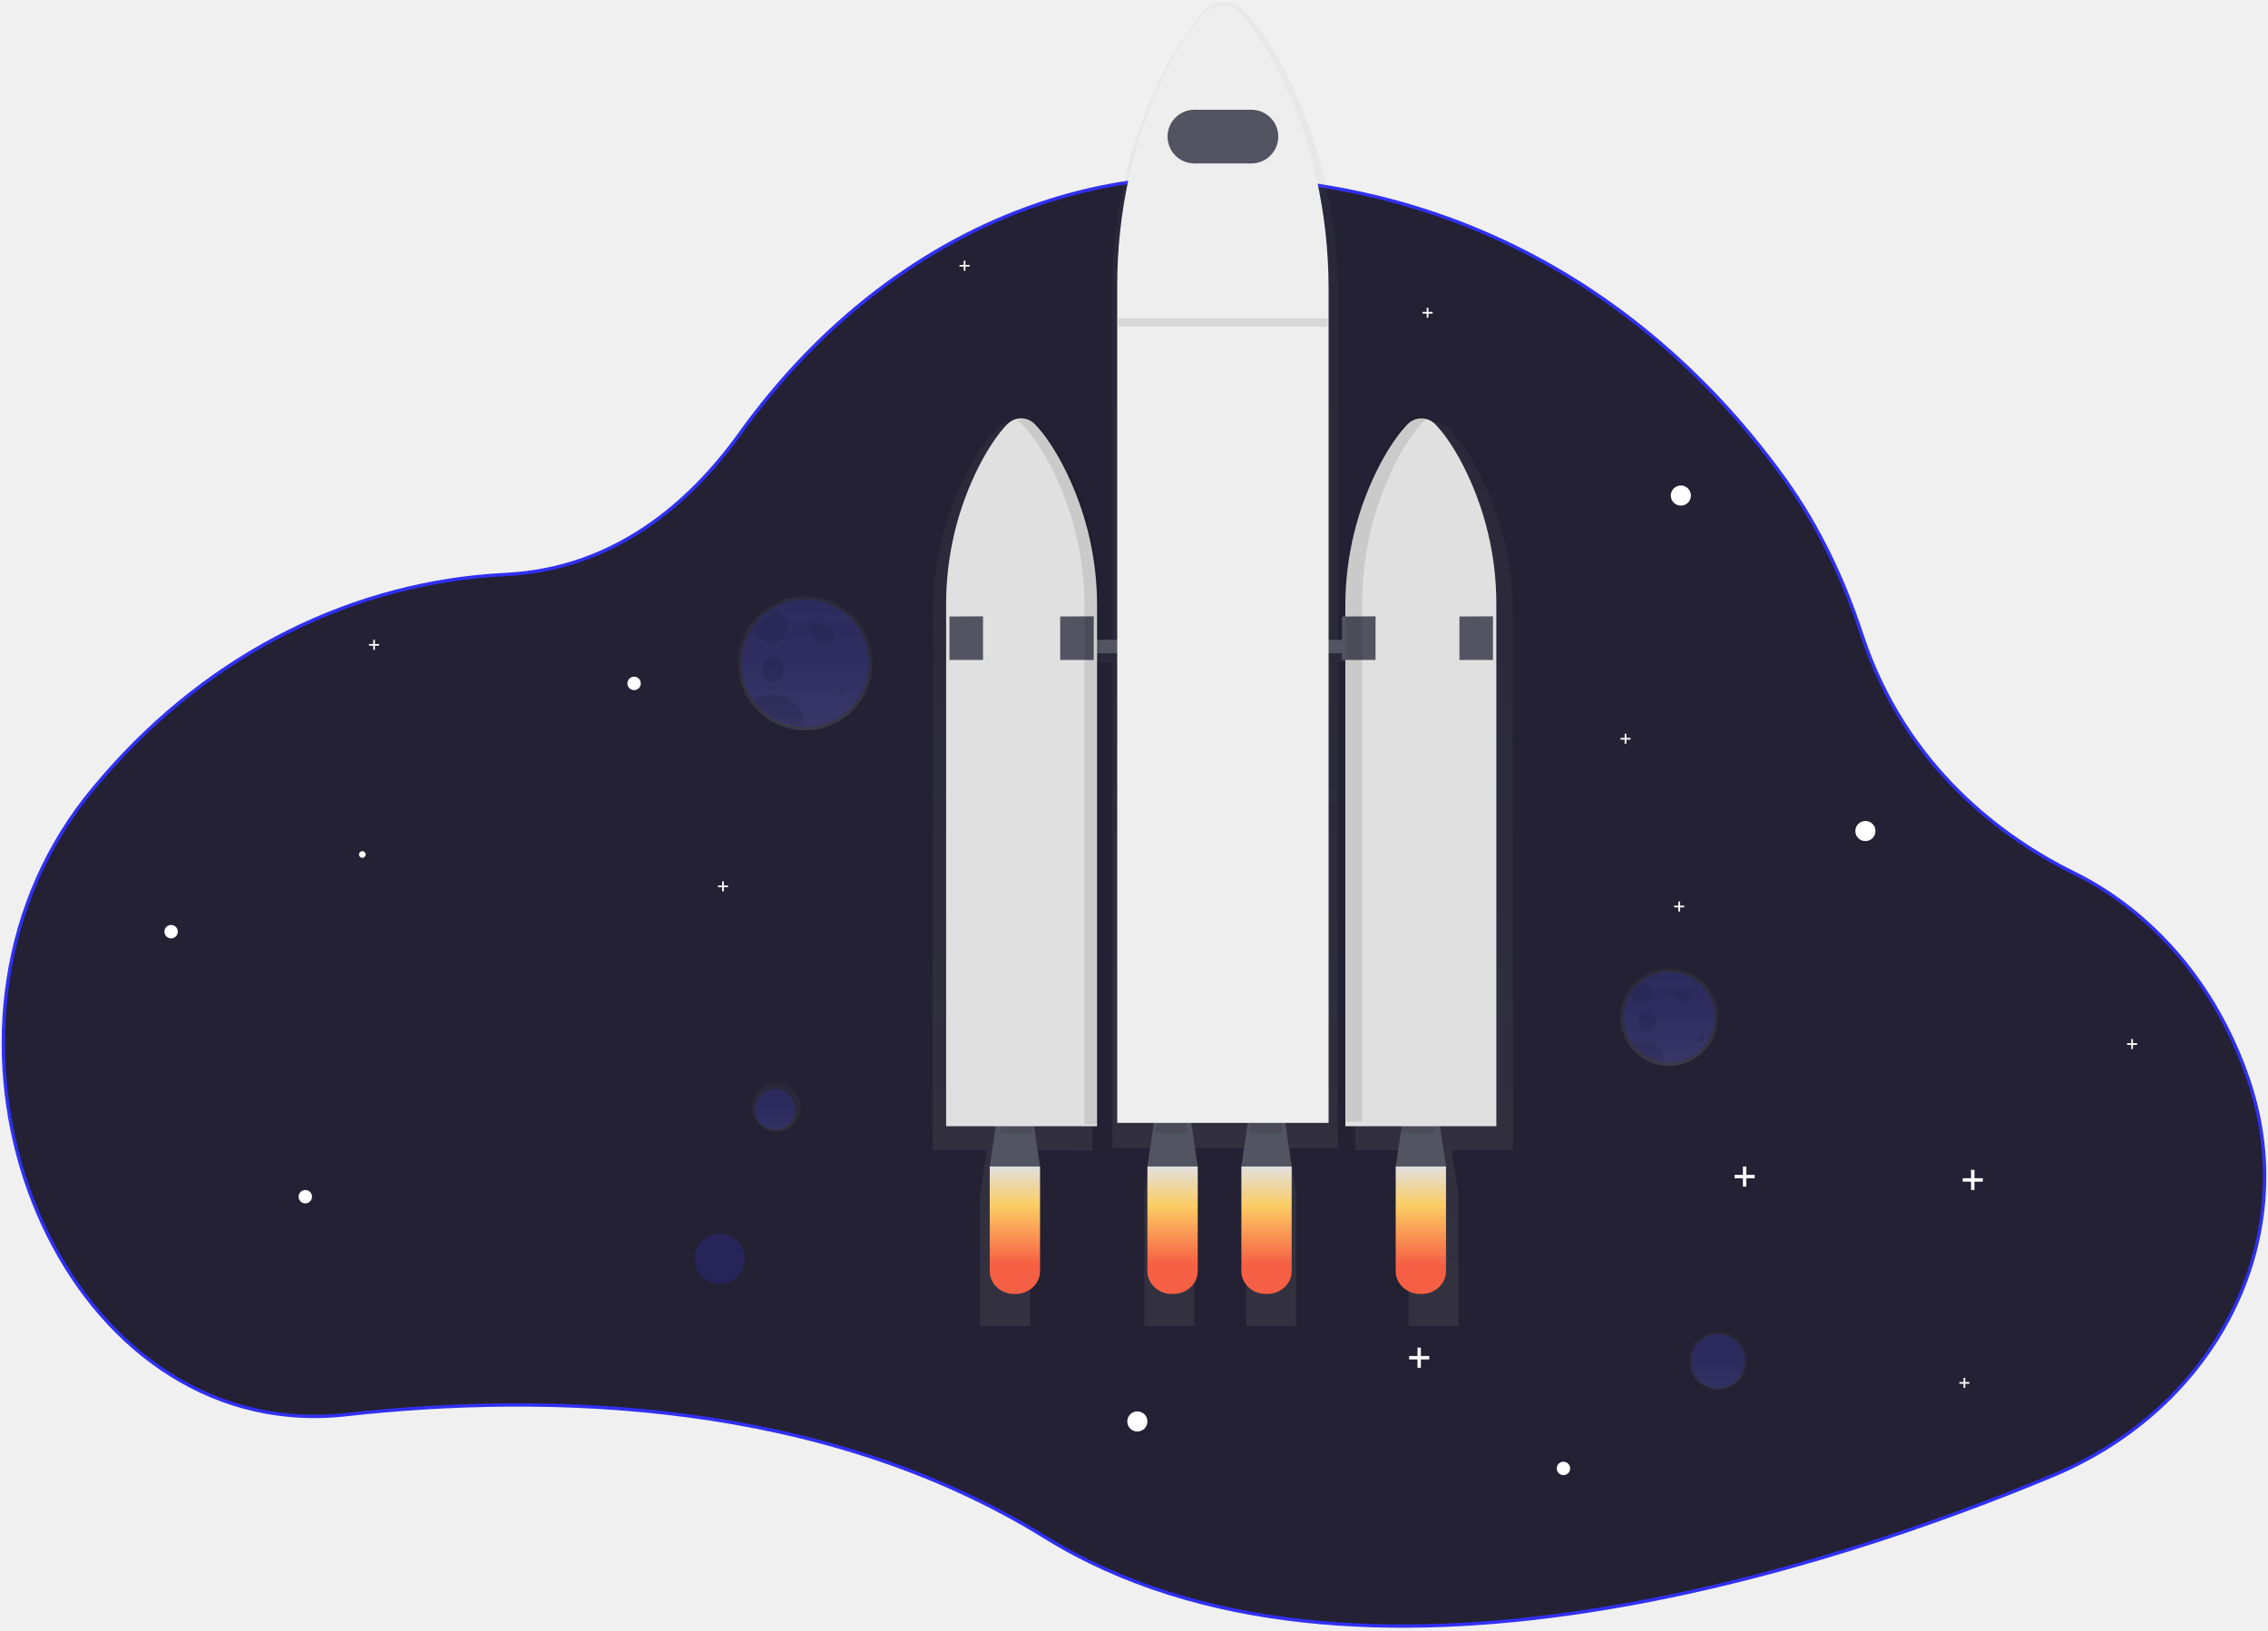
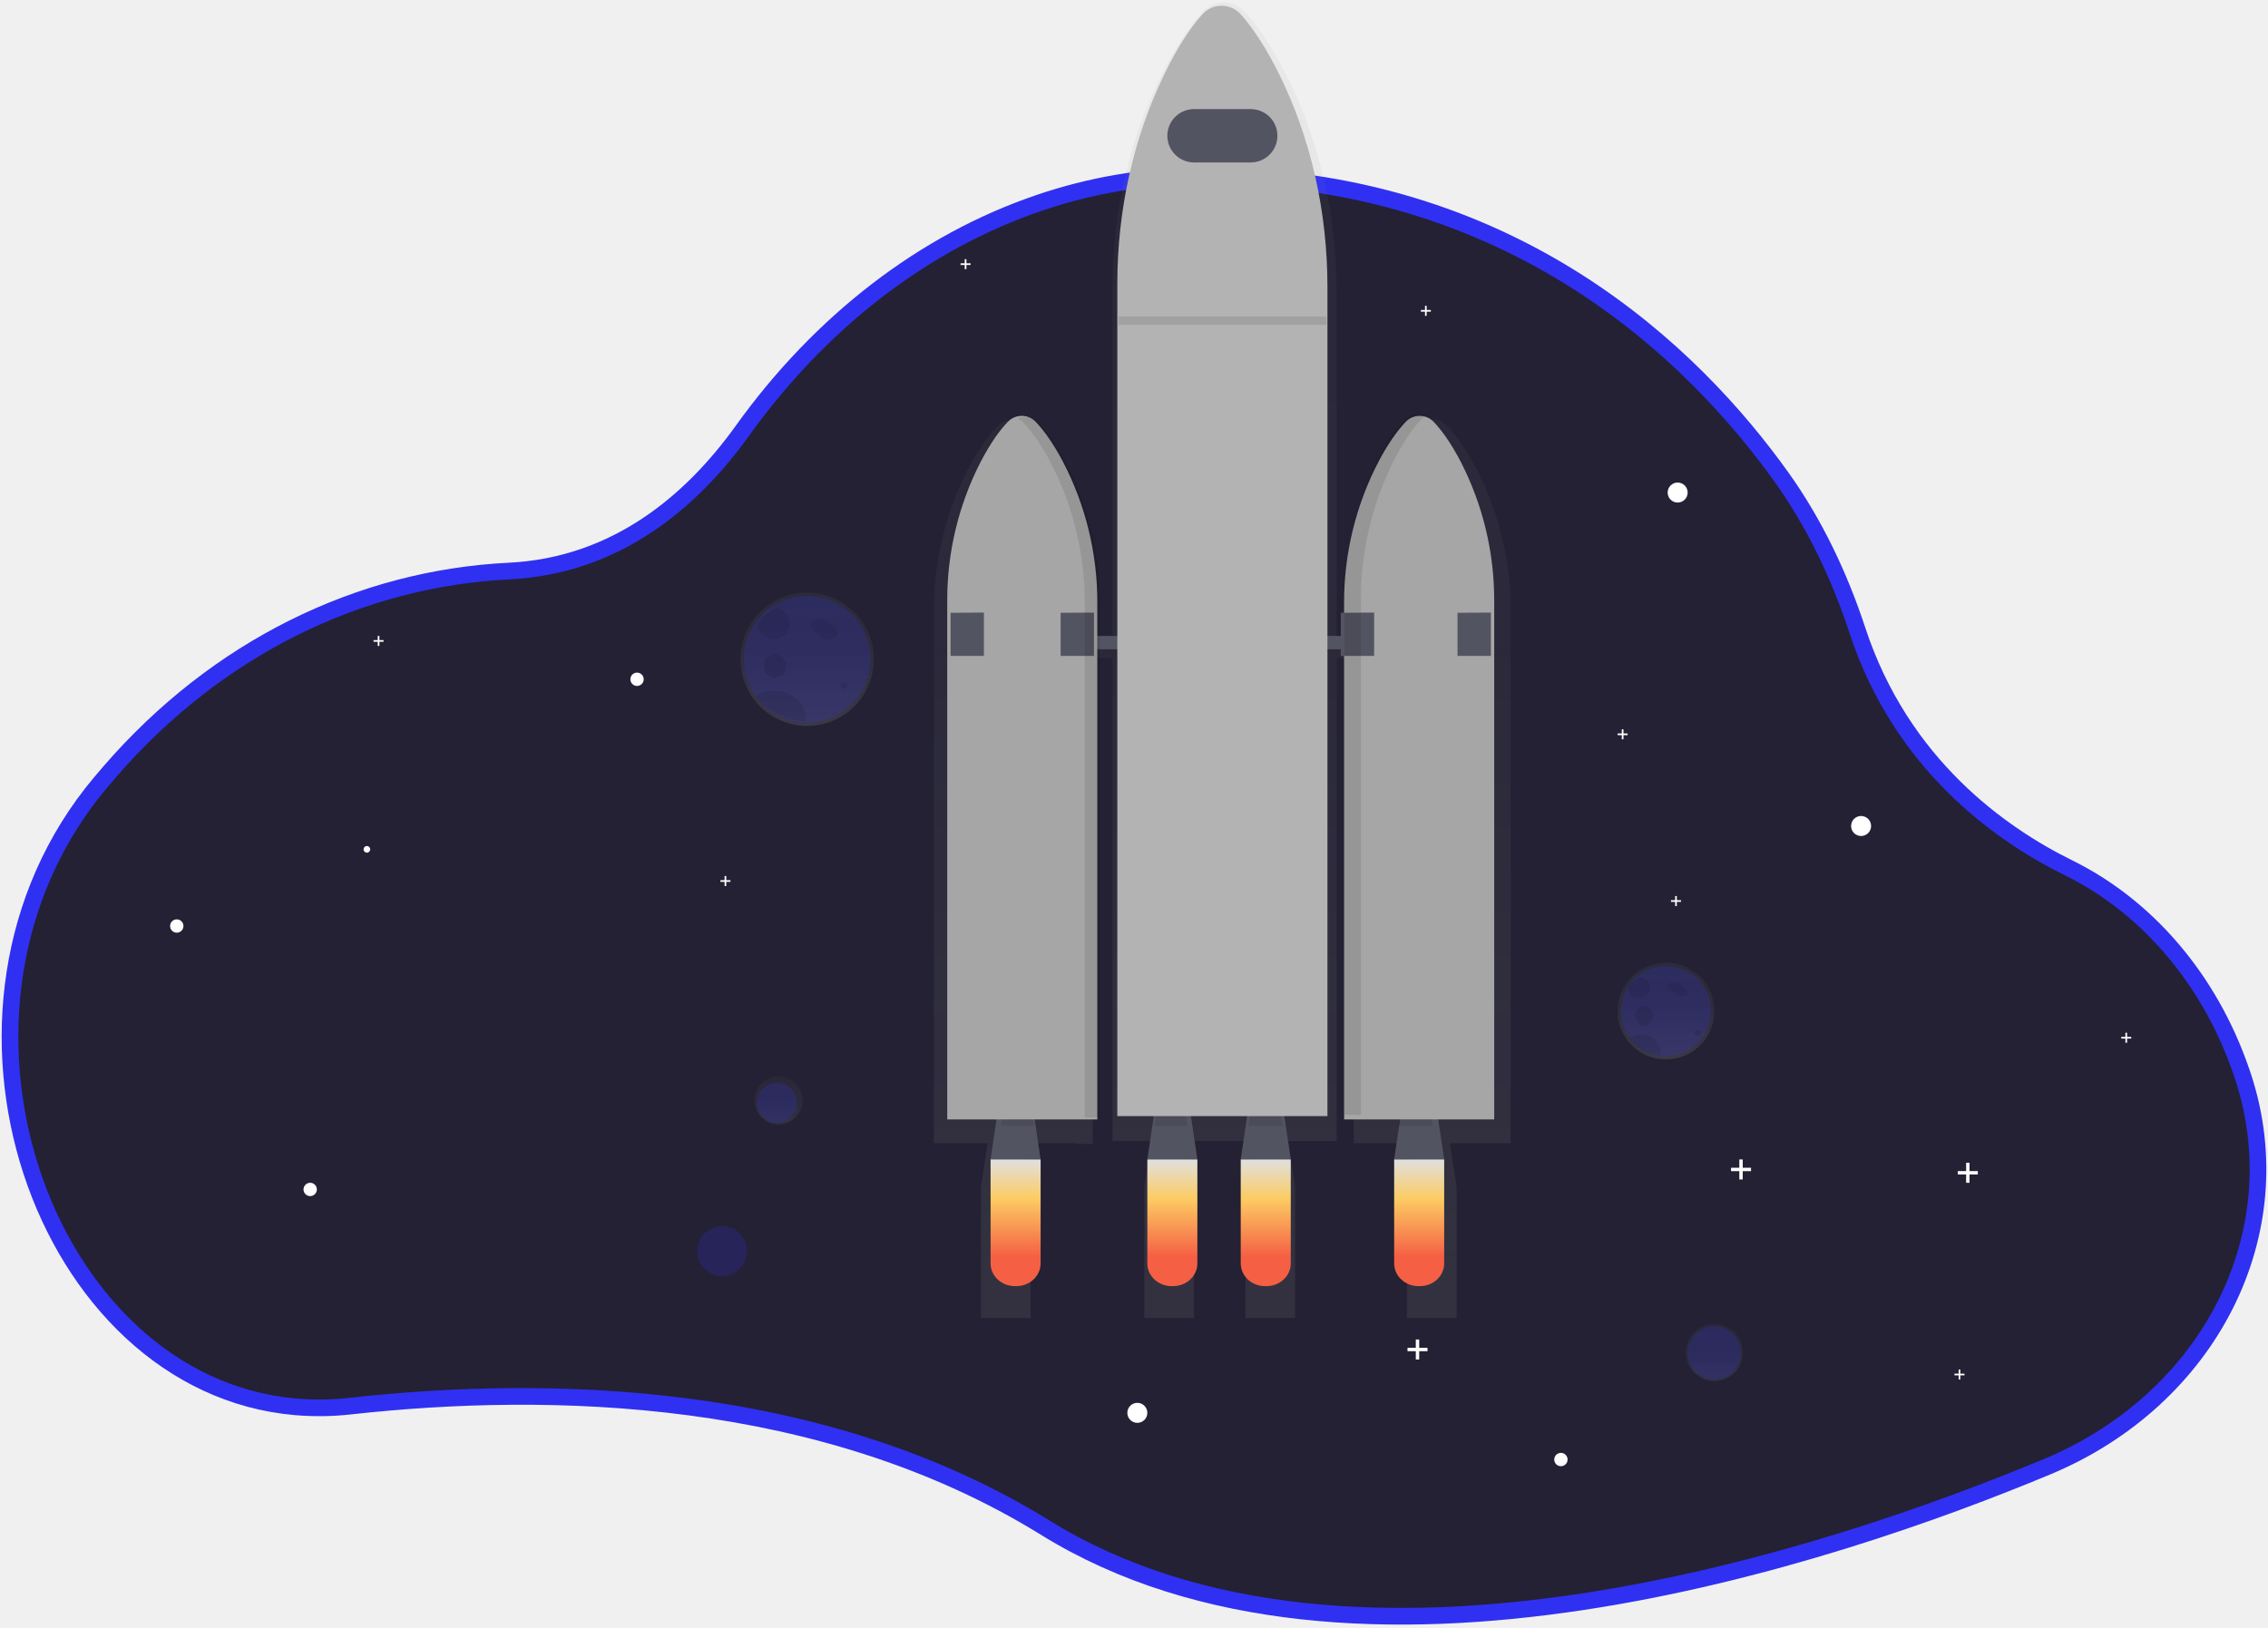
- <svg xmlns="http://www.w3.org/2000/svg" width="676" height="486">
+ <svg xmlns="http://www.w3.org/2000/svg" width="680" height="488">
  <defs>
    <linearGradient x1="50%" y1="100%" x2="50%" y2=".036%" id="a">
      <stop stop-color="gray" stop-opacity=".25" offset="0%" />
      <stop stop-color="gray" stop-opacity=".12" offset="54%" />
      <stop stop-color="gray" stop-opacity=".1" offset="100%" />
    </linearGradient>
    <linearGradient x1="50%" y1="99.957%" x2="50%" y2="0%" id="b">
      <stop stop-color="gray" stop-opacity=".25" offset="0%" />
      <stop stop-color="gray" stop-opacity=".12" offset="54%" />
      <stop stop-color="gray" stop-opacity=".1" offset="100%" />
    </linearGradient>
    <linearGradient x1="49.993%" y1="100.005%" x2="49.993%" y2="-.002%" id="c">
      <stop stop-color="gray" stop-opacity=".25" offset="0%" />
      <stop stop-color="gray" stop-opacity=".12" offset="54%" />
      <stop stop-color="gray" stop-opacity=".1" offset="100%" />
    </linearGradient>
    <linearGradient x1="50.021%" y1="0%" x2="50.021%" y2="100%" id="d">
      <stop stop-color="#E0E0E0" offset="0%" />
      <stop stop-color="#FCCC63" offset="31%" />
      <stop stop-color="#F55F44" offset="77%" />
    </linearGradient>
    <linearGradient x1="50%" y1="0%" x2="50%" y2="100%" id="e">
      <stop stop-color="#E0E0E0" offset="0%" />
      <stop stop-color="#FCCC63" offset="31%" />
      <stop stop-color="#F55F44" offset="77%" />
    </linearGradient>
    <linearGradient x1="49.972%" y1="99.913%" x2="49.972%" y2="-.087%" id="f">
      <stop stop-color="gray" stop-opacity=".25" offset="0%" />
      <stop stop-color="gray" stop-opacity=".12" offset="54%" />
      <stop stop-color="gray" stop-opacity=".1" offset="100%" />
    </linearGradient>
    <linearGradient x1="50.289%" y1="99.999%" x2="50.289%" y2=".187%" id="g">
      <stop stop-color="gray" stop-opacity=".25" offset="0%" />
      <stop stop-color="gray" stop-opacity=".12" offset="54%" />
      <stop stop-color="gray" stop-opacity=".1" offset="100%" />
    </linearGradient>
  </defs>
-   <g transform="matrix(-1 0 0 1 675 0)" fill="none" fill-rule="evenodd">
-     <path d="M588.396 421.908a83.132 83.132 0 01-16.447-.22c-60.037-6.632-141.794-4.746-208.44 36.52-92.17 57.058-236.618 8.21-300.337-18.364-48.686-20.297-73.961-70.01-58.78-116.675.214-.659.434-1.317.666-1.976 9.553-27.731 28.41-49.435 51.76-60.939 20.354-10.027 50.07-30.965 63.292-71.198 5.463-16.612 12.955-32.24 22.687-45.863 26.058-36.483 80.61-90.812 174.431-90.476a151.34 151.34 0 0148.336 8.178c34.275 11.67 65.232 35.397 88.84 68.29 15.062 20.98 37.636 40.482 69.952 42.072 44.85 2.219 87.652 23.086 119.761 60.221.926 1.068 1.84 2.142 2.755 3.228 57.17 68.059 17.462 180.57-58.476 187.202z" stroke="#3030F2" fill="#232133" fill-rule="nonzero" />
+   <g transform="matrix(-1 0 0 1 677 0)" fill="none" fill-rule="evenodd">
+     <path d="M588.396 421.908a83.132 83.132 0 01-16.447-.22c-60.037-6.632-141.794-4.746-208.44 36.52-92.17 57.058-236.618 8.21-300.337-18.364-48.686-20.297-73.961-70.01-58.78-116.675.214-.659.434-1.317.666-1.976 9.553-27.731 28.41-49.435 51.76-60.939 20.354-10.027 50.07-30.965 63.292-71.198 5.463-16.612 12.955-32.24 22.687-45.863 26.058-36.483 80.61-90.812 174.431-90.476a151.34 151.34 0 0148.336 8.178c34.275 11.67 65.232 35.397 88.84 68.29 15.062 20.98 37.636 40.482 69.952 42.072 44.85 2.219 87.652 23.086 119.761 60.221.926 1.068 1.84 2.142 2.755 3.228 57.17 68.059 17.462 180.57-58.476 187.202z" stroke="#3030F2" stroke-width="5" fill="#232133" fill-rule="nonzero" />
    <circle cx="8.975" cy="8.882" r="8.566" opacity=".7" transform="translate(154 396.717)" fill="url(#a)" fill-rule="nonzero" />
    <circle fill="#3030F2" fill-rule="nonzero" opacity=".2" cx="163" cy="405.717" r="8" />
    <circle fill="#FFF" fill-rule="nonzero" cx="119" cy="247.717" r="3" />
    <circle fill="#FFF" fill-rule="nonzero" cx="336" cy="423.717" r="3" />
    <circle fill="#FFF" fill-rule="nonzero" cx="209" cy="437.717" r="2" />
    <circle fill="#FFF" fill-rule="nonzero" cx="584" cy="356.717" r="2" />
    <circle fill="#FFF" fill-rule="nonzero" cx="486" cy="203.717" r="2" />
    <circle fill="#FFF" fill-rule="nonzero" cx="624" cy="277.717" r="2" />
    <circle fill="#FFF" fill-rule="nonzero" cx="174" cy="147.717" r="3" />
    <path fill="#FFF" fill-rule="nonzero" d="M90 351.212h-2.492v-2.495h-1.016v2.495H84v1.016h2.492v2.49h1.016v-2.49H90zm68-1h-2.492v-2.495h-1.016v2.495H152v1.016h2.492v2.49h1.016v-2.49H158zm97 54h-2.492v-2.495h-1.016v2.495H249v1.016h2.492v2.49h1.016v-2.49H255zM389 78.964h-1.247v-1.247h-.506v1.247H386v.506h1.247v1.247h.506V79.47H389zm176 113h-1.247v-1.247h-.506v1.247H562v.506h1.247v1.247h.506v-1.247H565zm-104 72h-1.247v-1.247h-.506v1.247H458v.506h1.247v1.247h.506v-1.247H461zm-420 47h-1.247v-1.247h-.506v1.247H38v.506h1.247v1.247h.506v-1.247H41zm50 101h-1.247v-1.247h-.506v1.247H88v.506h1.247v1.247h.506v-1.247H91zm160-319h-1.247v-1.247h-.506v1.247H248v.506h1.247v1.247h.506V93.47H251zm-75 177h-1.247v-1.247h-.506v1.247H173v.506h1.247v1.247h.506v-1.247H176zm16-50h-1.247v-1.247h-.506v1.247H189v.506h1.247v1.247h.506v-1.247H192z" />
    <circle cx="7.594" cy="7.281" r="7.2" opacity=".7" transform="translate(436 322.717)" fill="url(#b)" fill-rule="nonzero" />
    <circle fill="#3030F2" fill-rule="nonzero" opacity=".2" cx="444" cy="330.717" r="6" />
    <circle fill="#3030F2" fill-rule="nonzero" opacity=".2" cx="460.5" cy="375.217" r="7.5" />
    <path d="M172.983 182.371a91.873 91.873 0 00-10.405-42.767c-3.263-6.2-6.242-10.05-8.537-12.42a6.097 6.097 0 00-6.98-1.342 6.326 6.326 0 00-2.443 1.574c-3.097 3.207-5.897 7.448-8.323 11.957a92.259 92.259 0 00-10.92 43.955v9.194h-5.904V85.6c0-22.405-5.018-44.507-14.862-64.109C99.948 12.2 95.69 6.427 92.427 2.88a8.445 8.445 0 00-12.692 0c-4.424 4.806-8.419 11.162-11.89 17.915-10.339 20.03-15.588 42.767-15.588 65.826v105.86h-5.101v-9.64a92.235 92.235 0 00-10.921-43.926c-2.444-4.508-5.244-8.75-8.323-11.957a6.11 6.11 0 00-7.134-1.295l.214.113a6.397 6.397 0 00-1.992 1.39c-2.289 2.376-5.267 6.22-8.53 12.42A91.873 91.873 0 00.064 182.353v159.782H18.28l-2.01 13.133v39.28h14.9v-39.28l-1.992-13.139h17.954V196.603h5.1V341.5H66.78l-2.086 13.768v39.28h14.898v-39.28l-2.087-13.786h19.619l-2.099 13.786v39.28h14.898v-39.28l-2.086-13.786h11.616V196.621h5.904v145.746h4.785v-.22h15.826l-1.986 13.121v39.28h14.899v-39.28l-1.992-13.139h16.094V182.371z" opacity=".7" transform="translate(224 .717)" fill="url(#c)" fill-rule="nonzero" />
    <path fill="#535461" fill-rule="nonzero" d="M259 347.717h-15l2.68-18h9.64z" />
    <path d="M247.423 337.637h10.195l-.683-5.366h-8.83z" opacity=".1" fill="#000" fill-rule="nonzero" />
    <path fill="#535461" fill-rule="nonzero" d="M380 347.717h-15l2.675-18h9.65z" />
    <path d="M367.044 337.637h9.79l-.656-5.366H367.7z" opacity=".1" fill="#000" fill-rule="nonzero" />
    <path fill="#535461" fill-rule="nonzero" d="M305 347.717h-15l2.675-18h9.65z" />
    <path d="M292.48 337.637h10.202l-.684-5.366h-8.834z" opacity=".1" fill="#000" fill-rule="nonzero" />
    <path fill="#535461" fill-rule="nonzero" d="M333 347.717h-15l2.675-18h9.644z" />
    <path d="M321.072 337.637h9.79l-.662-5.366h-8.472z" opacity=".1" fill="#000" fill-rule="nonzero" />
    <path fill="#535461" fill-rule="nonzero" d="M259 190.717h101v4H259z" />
-     <path d="M374.898 126.581a5.759 5.759 0 00-4.248-1.864 5.759 5.759 0 00-4.248 1.864c-2.958 3.121-5.633 7.245-7.967 11.63A91.026 91.026 0 00348 180.937v154.781h44.998V180.283a90.694 90.694 0 00-9.941-41.62c-3.126-6.03-5.97-9.803-8.16-12.082zm-127.802 0a5.759 5.759 0 014.248-1.864c1.618 0 3.162.677 4.248 1.864 2.964 3.121 5.634 7.245 7.973 11.63A91.096 91.096 0 01274 180.937v154.781h-44.998V180.283a90.694 90.694 0 019.941-41.62c3.12-6.03 5.964-9.803 8.154-12.082z" fill="#E0E0E0" fill-rule="nonzero" />
+     <path d="M374.898 126.581a5.759 5.759 0 00-4.248-1.864 5.759 5.759 0 00-4.248 1.864c-2.958 3.121-5.633 7.245-7.967 11.63A91.026 91.026 0 00348 180.937v154.781h44.998V180.283a90.694 90.694 0 00-9.941-41.62c-3.126-6.03-5.97-9.803-8.16-12.082zm-127.802 0a5.759 5.759 0 014.248-1.864c1.618 0 3.162.677 4.248 1.864 2.964 3.121 5.634 7.245 7.973 11.63A91.096 91.096 0 01274 180.937v154.781h-44.998V180.283a90.694 90.694 0 019.941-41.62c3.12-6.03 5.964-9.803 8.154-12.082z" fill="#A6A6A6" fill-rule="nonzero" />
    <path fill="#535461" fill-rule="nonzero" d="M230 183.717l10 .053v12.947h-10zm35 0l10 .053v12.947h-10zm84 0l10 .053v12.947h-10zm33 0l10 .053v12.947h-10z" />
    <path d="M263.785 137.624c-2.268-4.367-4.855-8.475-7.727-11.584a5.466 5.466 0 00-6.587-1.259 5.886 5.886 0 011.663 1.259c2.866 3.109 5.459 7.217 7.72 11.584a92.692 92.692 0 0110.111 42.555v154.154h4.93V180.185a92.77 92.77 0 00-10.11-42.56zm98.328.835c2.316-4.368 4.97-8.476 7.905-11.584a5.904 5.904 0 011.952-1.383 5.707 5.707 0 00-6.488 1.383c-2.94 3.108-5.595 7.216-7.91 11.584a91.023 91.023 0 00-10.352 42.554v154.178h4.542V181.025a90.953 90.953 0 0110.351-42.566z" opacity=".1" fill="#000" fill-rule="nonzero" />
    <path d="M251.705 385.717h-.41c-4.03 0-7.295-3.048-7.295-6.81v-31.19h15v31.19c0 1.807-.769 3.539-2.137 4.816-1.368 1.277-3.223 1.994-5.158 1.994z" fill="url(#d)" fill-rule="nonzero" />
    <path d="M297.709 385.717h-.418c-4.028-.003-7.291-3.05-7.291-6.81v-31.19h15v31.19c0 3.76-3.263 6.807-7.291 6.81zm27.993 0h-.423c-4.023-.01-7.279-3.055-7.279-6.81v-31.19h15v31.19c0 3.762-3.267 6.81-7.298 6.81zm47.007 0h-.399c-1.937.003-3.797-.713-5.168-1.99-1.371-1.277-2.142-3.011-2.142-4.82v-31.19h15v31.19c0 3.76-3.263 6.807-7.291 6.81z" fill="url(#e)" fill-rule="nonzero" />
-     <path d="M316.7 4.513a7.745 7.745 0 00-5.95-2.796 7.745 7.745 0 00-5.95 2.796c-4.12 4.681-7.89 10.865-11.186 17.446C283.922 41.466 279 63.61 279 86.063v248.654h63V85.065c0-21.817-4.71-43.361-13.919-62.429-4.327-9.046-8.314-14.672-11.381-18.123z" fill="#EEE" fill-rule="nonzero" />
+     <path d="M316.7 4.513a7.745 7.745 0 00-5.95-2.796 7.745 7.745 0 00-5.95 2.796c-4.12 4.681-7.89 10.865-11.186 17.446C283.922 41.466 279 63.61 279 86.063v248.654h63V85.065c0-21.817-4.71-43.361-13.919-62.429-4.327-9.046-8.314-14.672-11.381-18.123z" fill="#B3B3B3" fill-rule="nonzero" />
    <rect fill="#535461" fill-rule="nonzero" x="294" y="32.717" width="33" height="16" rx="8" />
    <path d="M279.283 94.927h62.358v2.466h-62.358z" opacity=".1" fill="#000" fill-rule="nonzero" />
    <path d="M450.956 185.635A20.173 20.173 0 00445 180.39a20.01 20.01 0 00-22.855 2.008 19.996 19.996 0 00-5.94 22.154 20.006 20.006 0 0018.79 13.164c.425 0 .85 0 1.264-.046a20 20 0 0016.915-11.61 19.99 19.99 0 00-2.212-20.391l-.006-.035z" fill="url(#f)" fill-rule="nonzero" />
    <path d="M454 197.723c-.002 10.023-7.79 18.32-17.791 18.953-.392 0-.796.041-1.2.041a19.002 19.002 0 01-12.218-33.558 18.994 18.994 0 0121.716-1.89 19.074 19.074 0 015.654 5.01A18.908 18.908 0 01454 197.724z" fill="#3030F2" fill-rule="nonzero" opacity=".2" />
    <path d="M430.182 185.919a17.63 17.63 0 00-2.543 1.544 4.257 4.257 0 00-1.361 1.405 2.05 2.05 0 00-.032 2.005c.415.654 1.214.75 1.918.799a4.31 4.31 0 002.196-.254c.477-.272.91-.634 1.283-1.072l1.466-1.532c.525-.533 1.05-1.266.846-2.017-.247-.545-.715-.91-1.246-.969-1.264-.284-2.574-.018-3.678.745" fill="#000" fill-rule="nonzero" opacity=".1" />
    <circle cx="1" cy=".91" r="1" opacity=".1" transform="translate(423 204.717)" fill="#000" fill-rule="nonzero" />
    <ellipse cx="3.618" cy="4" rx="3.371" ry="3.577" opacity=".1" transform="translate(441 195.717)" fill="#000" fill-rule="nonzero" />
    <path d="M449.772 186.973a4.744 4.744 0 11-5.372-4.756 18.106 18.106 0 015.372 4.756zm.718 21.794c-3.48 4.472-9.024 7.273-15.065 7.611 0-.25-.037-.5-.037-.755.003-3.227 2.02-6.176 5.212-7.626 3.193-1.45 7.018-1.151 9.89.77z" opacity=".1" fill="#000" fill-rule="nonzero" />
    <path d="M189.122 294.53a14.58 14.58 0 00-4.308-3.82 14.47 14.47 0 00-16.61 1.375 14.51 14.51 0 00-4.321 16.115 14.485 14.485 0 0013.689 9.517c.307 0 .603 0 .917-.03a14.484 14.484 0 0012.19-8.417 14.513 14.513 0 00-1.569-14.74h.012z" fill="url(#g)" fill-rule="nonzero" />
    <path d="M191 303.247c-.002 7.124-5.538 13.02-12.649 13.47h-.852a13.501 13.501 0 01-8.677-23.84 13.502 13.502 0 0115.427-1.353 13.519 13.519 0 014.02 3.578 13.428 13.428 0 012.731 8.145z" fill="#3030F2" fill-rule="nonzero" opacity=".2" />
    <path d="M174.113 294.855c-.66.288-1.295.63-1.9 1.024a3.153 3.153 0 00-1.021.938 1.26 1.26 0 000 1.337c.379.384.902.578 1.432.532a3.583 3.583 0 001.647-.168c.359-.181.685-.424.965-.717l1.094-1.019c.383-.359.8-.845.631-1.342a1.128 1.128 0 00-.93-.649 3.79 3.79 0 00-2.747.498" fill="#000" fill-rule="nonzero" opacity=".1" />
    <circle cx=".965" cy=".97" r="1" opacity=".1" transform="translate(167 308.717)" fill="#000" fill-rule="nonzero" />
    <ellipse cx="3.096" cy="2.933" rx="2.622" ry="2.913" opacity=".1" transform="translate(181 301.717)" fill="#000" fill-rule="nonzero" />
    <path d="M188.844 296.147a3.23 3.23 0 11-3.635-3.23 12.207 12.207 0 013.635 3.23zm-.316 15.207c-2.192 3.024-5.684 4.918-9.49 5.148v-.539c.003-2.181 1.273-4.176 3.284-5.156a6.119 6.119 0 016.228.52l-.022.027z" opacity=".1" fill="#000" fill-rule="nonzero" />
    <path d="M497 320.717l12 7.193-9.369 11.807" />
    <circle fill="#FFF" fill-rule="nonzero" cx="567" cy="254.717" r="1" />
  </g>
</svg>
